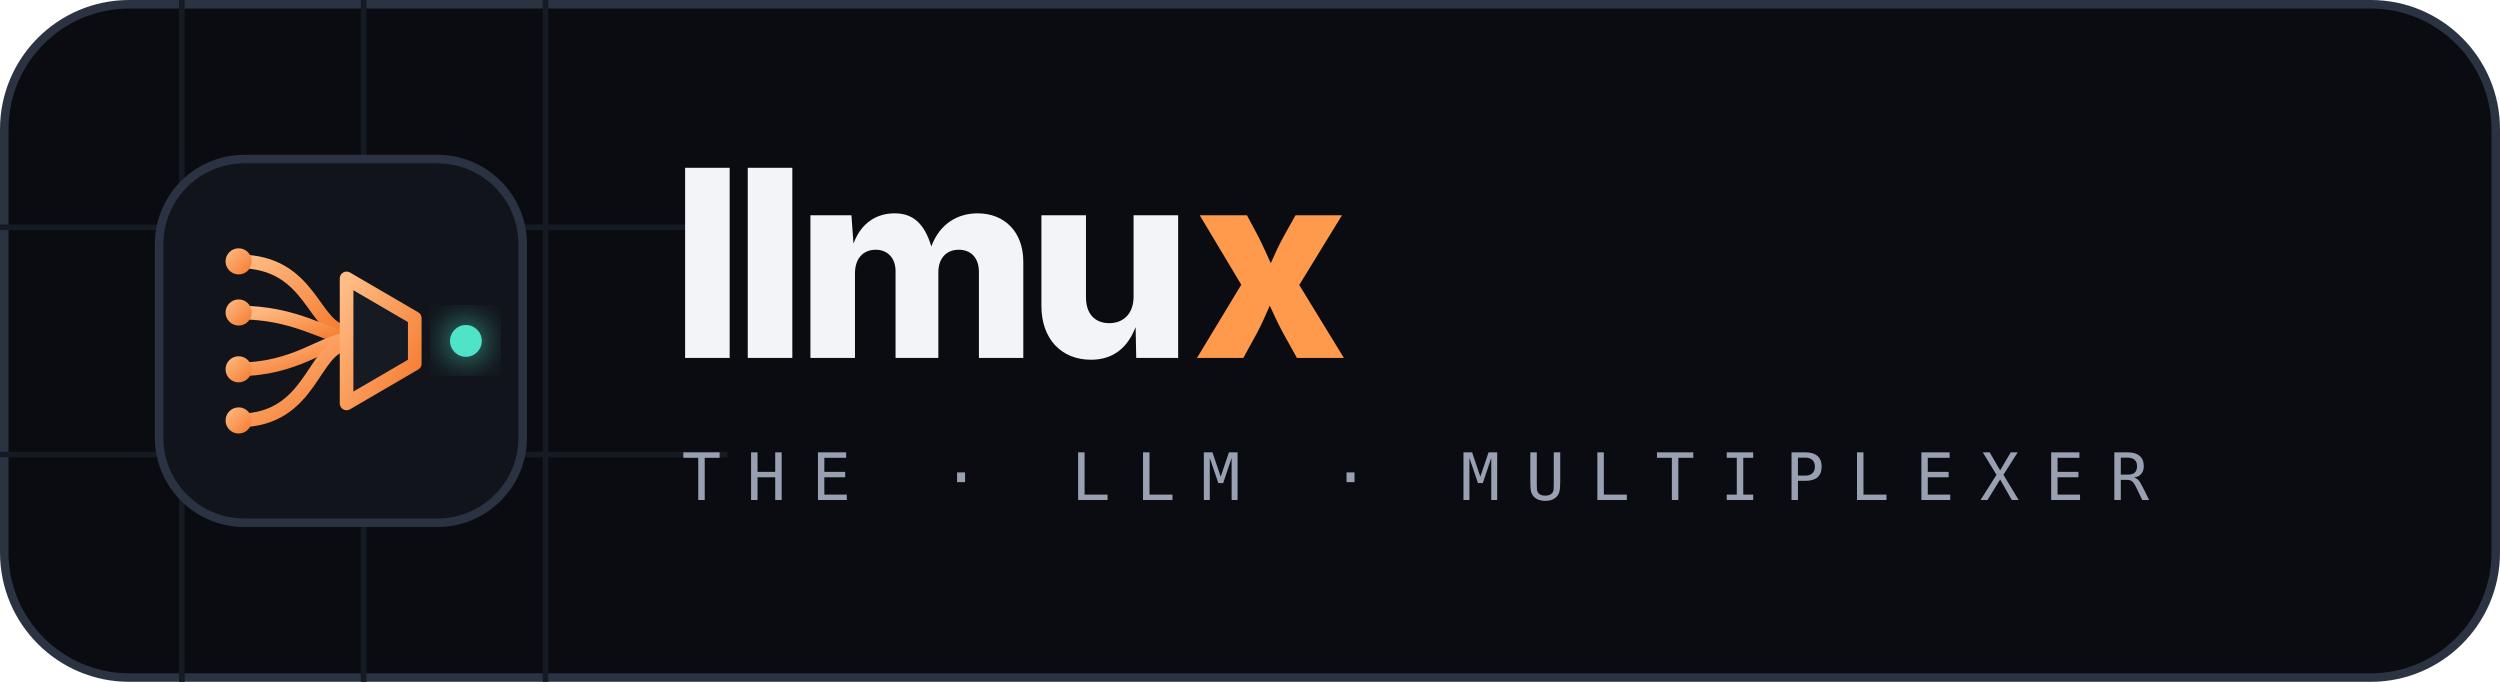
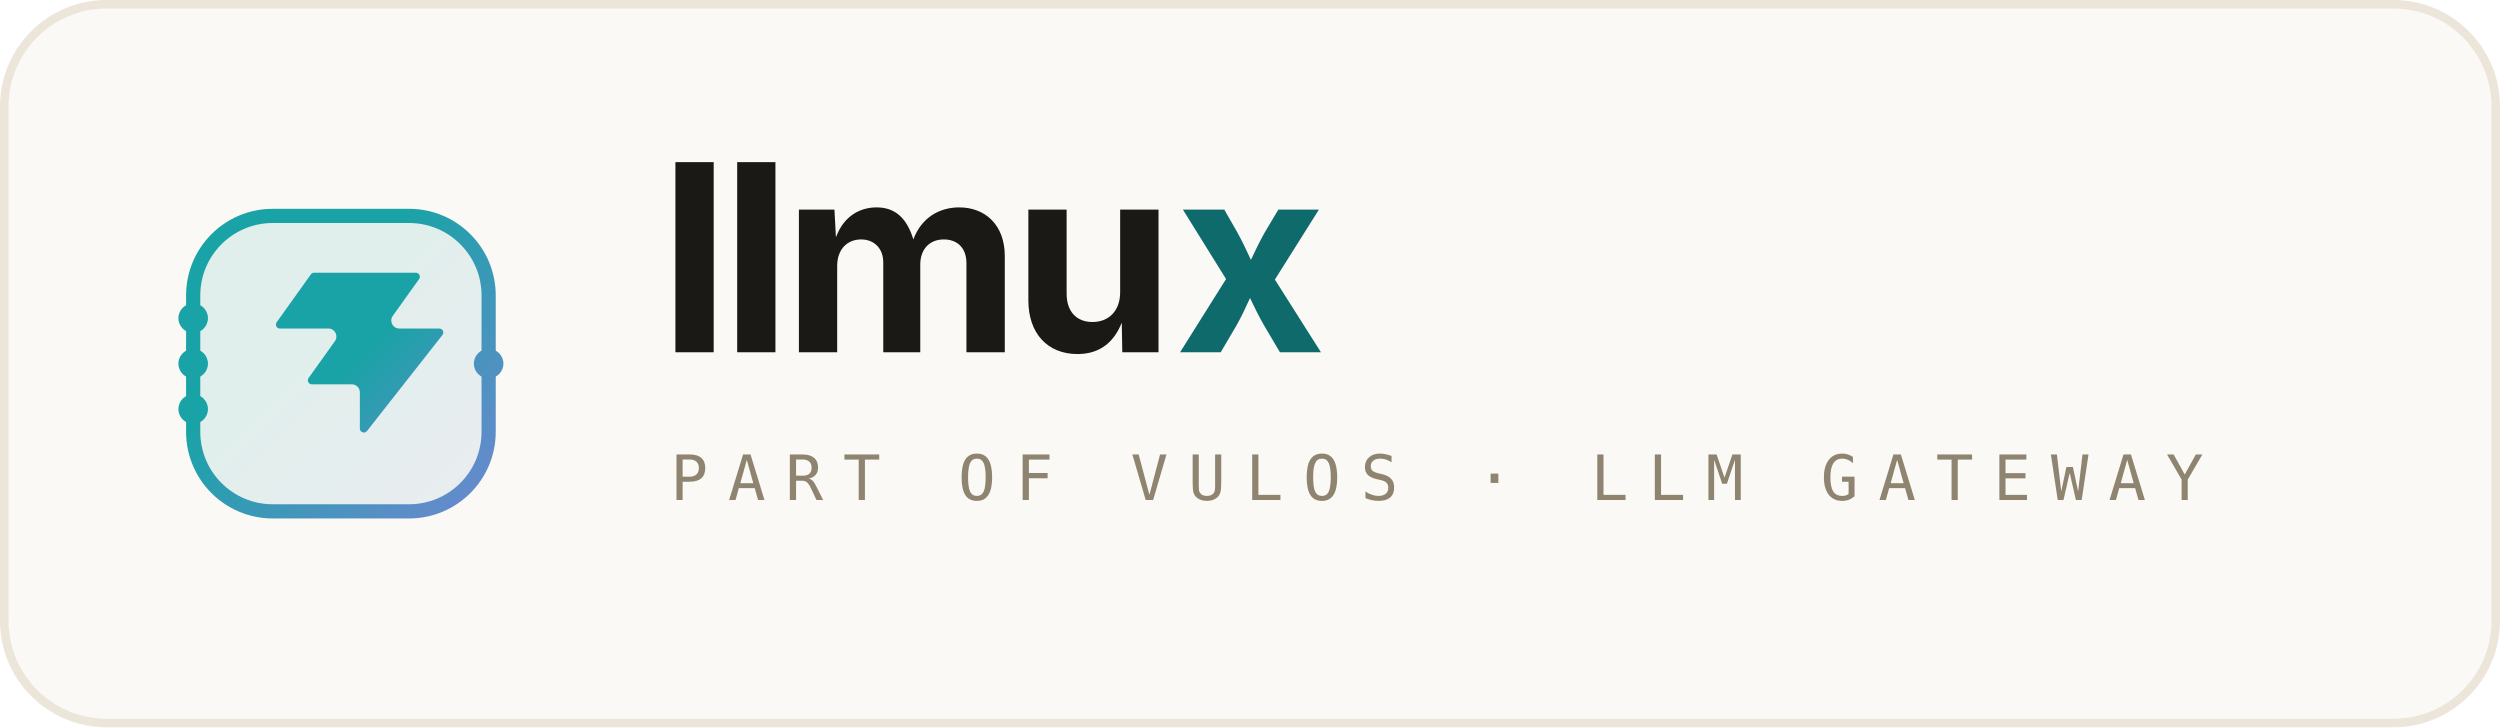
- <svg xmlns="http://www.w3.org/2000/svg" width="440" height="120" viewBox="0 0 440 120" fill="none" role="img" aria-label="llmux — the LLM multiplexer">
+ <svg xmlns="http://www.w3.org/2000/svg" width="440" height="128" viewBox="0 0 440 128" fill="none" role="img" aria-label="llmux — the Vulos LLM gateway">
  <defs>
-     <linearGradient id="amber" x1="0" y1="0" x2="1" y2="1">
-       <stop offset="0" stop-color="#ffbd87" />
-       <stop offset="1" stop-color="#f5792c" />
+     <linearGradient id="vg" x1="20" y1="28" x2="92" y2="100" gradientUnits="userSpaceOnUse">
+       <stop offset="0" stop-color="#19a3a6" />
+       <stop offset="1" stop-color="#C96AFF" />
    </linearGradient>
-     <linearGradient id="chan" x1="0" y1="0" x2="1" y2="0">
-       <stop offset="0" stop-color="#ff9a4d" />
-       <stop offset="1" stop-color="#4fe3c8" />
-     </linearGradient>
-     <filter id="glow" x="-60%" y="-60%" width="220%" height="220%">
-       <feGaussianBlur stdDeviation="3" result="b" />
-       <feMerge>
-         <feMergeNode in="b" />
-         <feMergeNode in="SourceGraphic" />
-       </feMerge>
-     </filter>
  </defs>
-   <rect x="0.75" y="0.75" width="438.5" height="118.5" rx="22" fill="#0a0c11" />
-   <rect x="0.75" y="0.75" width="438.5" height="118.5" rx="22" fill="none" stroke="#2b3343" stroke-width="1.5" />
-   <g stroke="#161a23" stroke-width="1">
-     <path d="M32 0V120M64 0V120M96 0V120" />
-     <path d="M0 40H128M0 80H128" />
-   </g>
-   <g transform="translate(28,28)">
-     <rect x="0" y="0" width="64" height="64" rx="15" fill="#11141a" stroke="#2b3343" stroke-width="1.5" />
-     <g transform="translate(11,16)">
-       <g stroke="url(#amber)" stroke-width="2.4" fill="none" stroke-linecap="round">
-         <path d="M3 2 C16 2 16 14 22 14.4" />
-         <path d="M3 11 C13 11 18 15 22 15.4" />
-         <path d="M3 21 C13 21 18 16 22 15.8" />
-         <path d="M3 30 C16 30 16 17 22 16.6" />
-       </g>
-       <g fill="url(#amber)">
-         <circle cx="3" cy="2" r="2.3" />
-         <circle cx="3" cy="11" r="2.3" />
-         <circle cx="3" cy="21" r="2.3" />
-         <circle cx="3" cy="30" r="2.3" />
-       </g>
-       <path d="M22 5 L34 12 L34 20 L22 27 Z" fill="#161a23" stroke="url(#amber)" stroke-width="2.4" stroke-linejoin="round" />
-       <path d="M34 16 H43" stroke="url(#chan)" stroke-width="2.6" stroke-linecap="round" />
-       <circle cx="43" cy="16" r="2.8" fill="#4fe3c8" filter="url(#glow)" />
+   <rect x="0.75" y="0.75" width="438.5" height="126.5" rx="18" fill="#fbf9f5" />
+   <rect x="0.75" y="0.75" width="438.5" height="126.5" rx="18" fill="none" stroke="#ece5da" stroke-width="1.5" />
+   <g transform="translate(28,32)">
+     <rect x="6" y="6" width="52" height="52" rx="14" fill="url(#vg)" opacity="0.12" />
+     <rect x="6" y="6" width="52" height="52" rx="14" fill="none" stroke="url(#vg)" stroke-width="2.5" />
+     <g fill="url(#vg)">
+       <circle cx="6" cy="24" r="2.6" />
+       <circle cx="6" cy="32" r="2.6" />
+       <circle cx="6" cy="40" r="2.6" />
+       <circle cx="58" cy="32" r="2.6" />
+     </g>
+     <g transform="translate(20.5 16) scale(0.62)" fill="url(#vg)">
+       <path d="M25.946 44.938c-.664.845-2.021.375-2.021-.698V33.937a2.26 2.26 0 0 0-2.262-2.262H10.287c-.92 0-1.456-1.04-.92-1.788l7.48-10.471c1.07-1.497 0-3.578-1.842-3.578H1.237c-.92 0-1.456-1.04-.92-1.788L10.013.474c.214-.297.556-.474.92-.474h28.894c.92 0 1.456 1.04.92 1.788l-7.48 10.471c-1.07 1.498 0 3.579 1.842 3.579h11.377c.943 0 1.473 1.088.89 1.83L25.947 44.94z" />
    </g>
  </g>
-   <text x="118" y="63" font-family="'Bricolage Grotesque','Hanken Grotesk',-apple-system,'Segoe UI',sans-serif" font-size="46" font-weight="800" letter-spacing="-2" fill="#f3f4f8">llmu<tspan fill="#ff9a4d">x</tspan>
+   <text x="116" y="62" font-family="ui-sans-serif, 'SF Pro Display', 'Segoe UI', system-ui, sans-serif" font-size="46" font-weight="700" letter-spacing="-1.6" fill="#1a1916">llmu<tspan fill="#0f6a6c">x</tspan>
  </text>
-   <text x="120" y="88" font-family="'JetBrains Mono',ui-monospace,monospace" font-size="11.5" letter-spacing="4.5" fill="#98a0b1">THE · LLM · MULTIPLEXER</text>
+   <text x="118" y="88" font-family="ui-monospace, 'JetBrains Mono', monospace" font-size="11" letter-spacing="3.5" fill="#8e8470">PART OF VULOS · LLM GATEWAY</text>
</svg>
